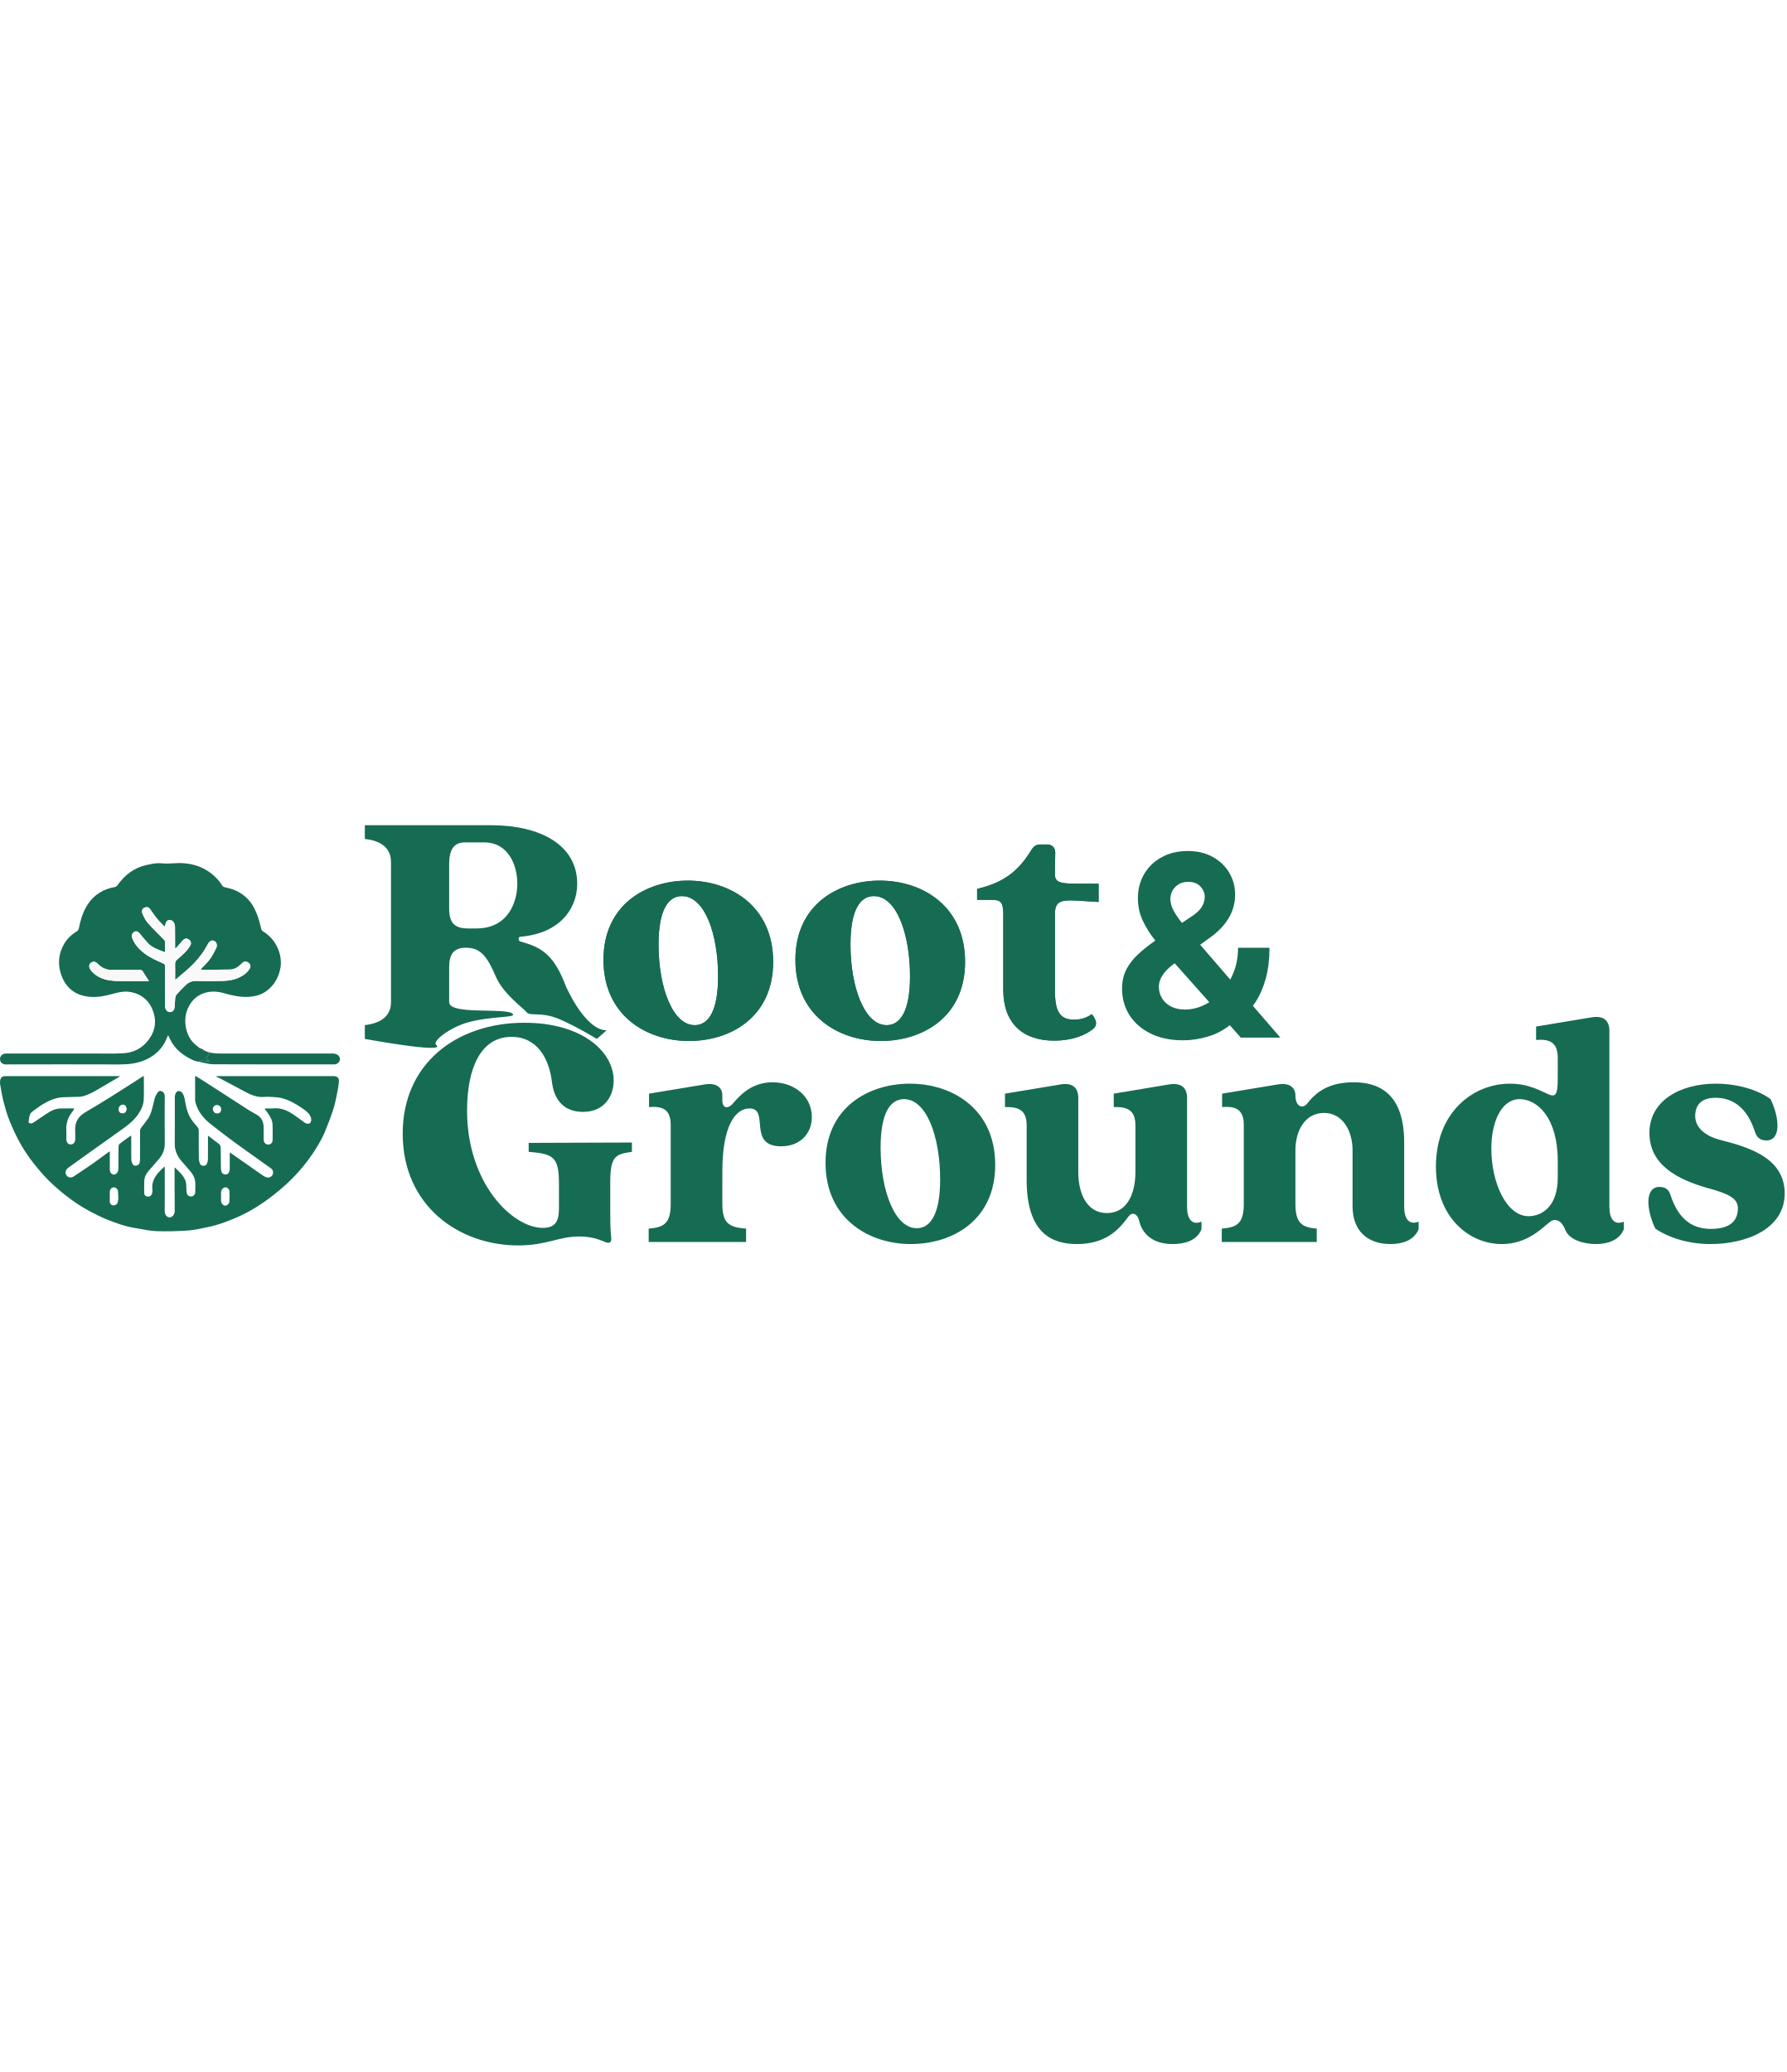
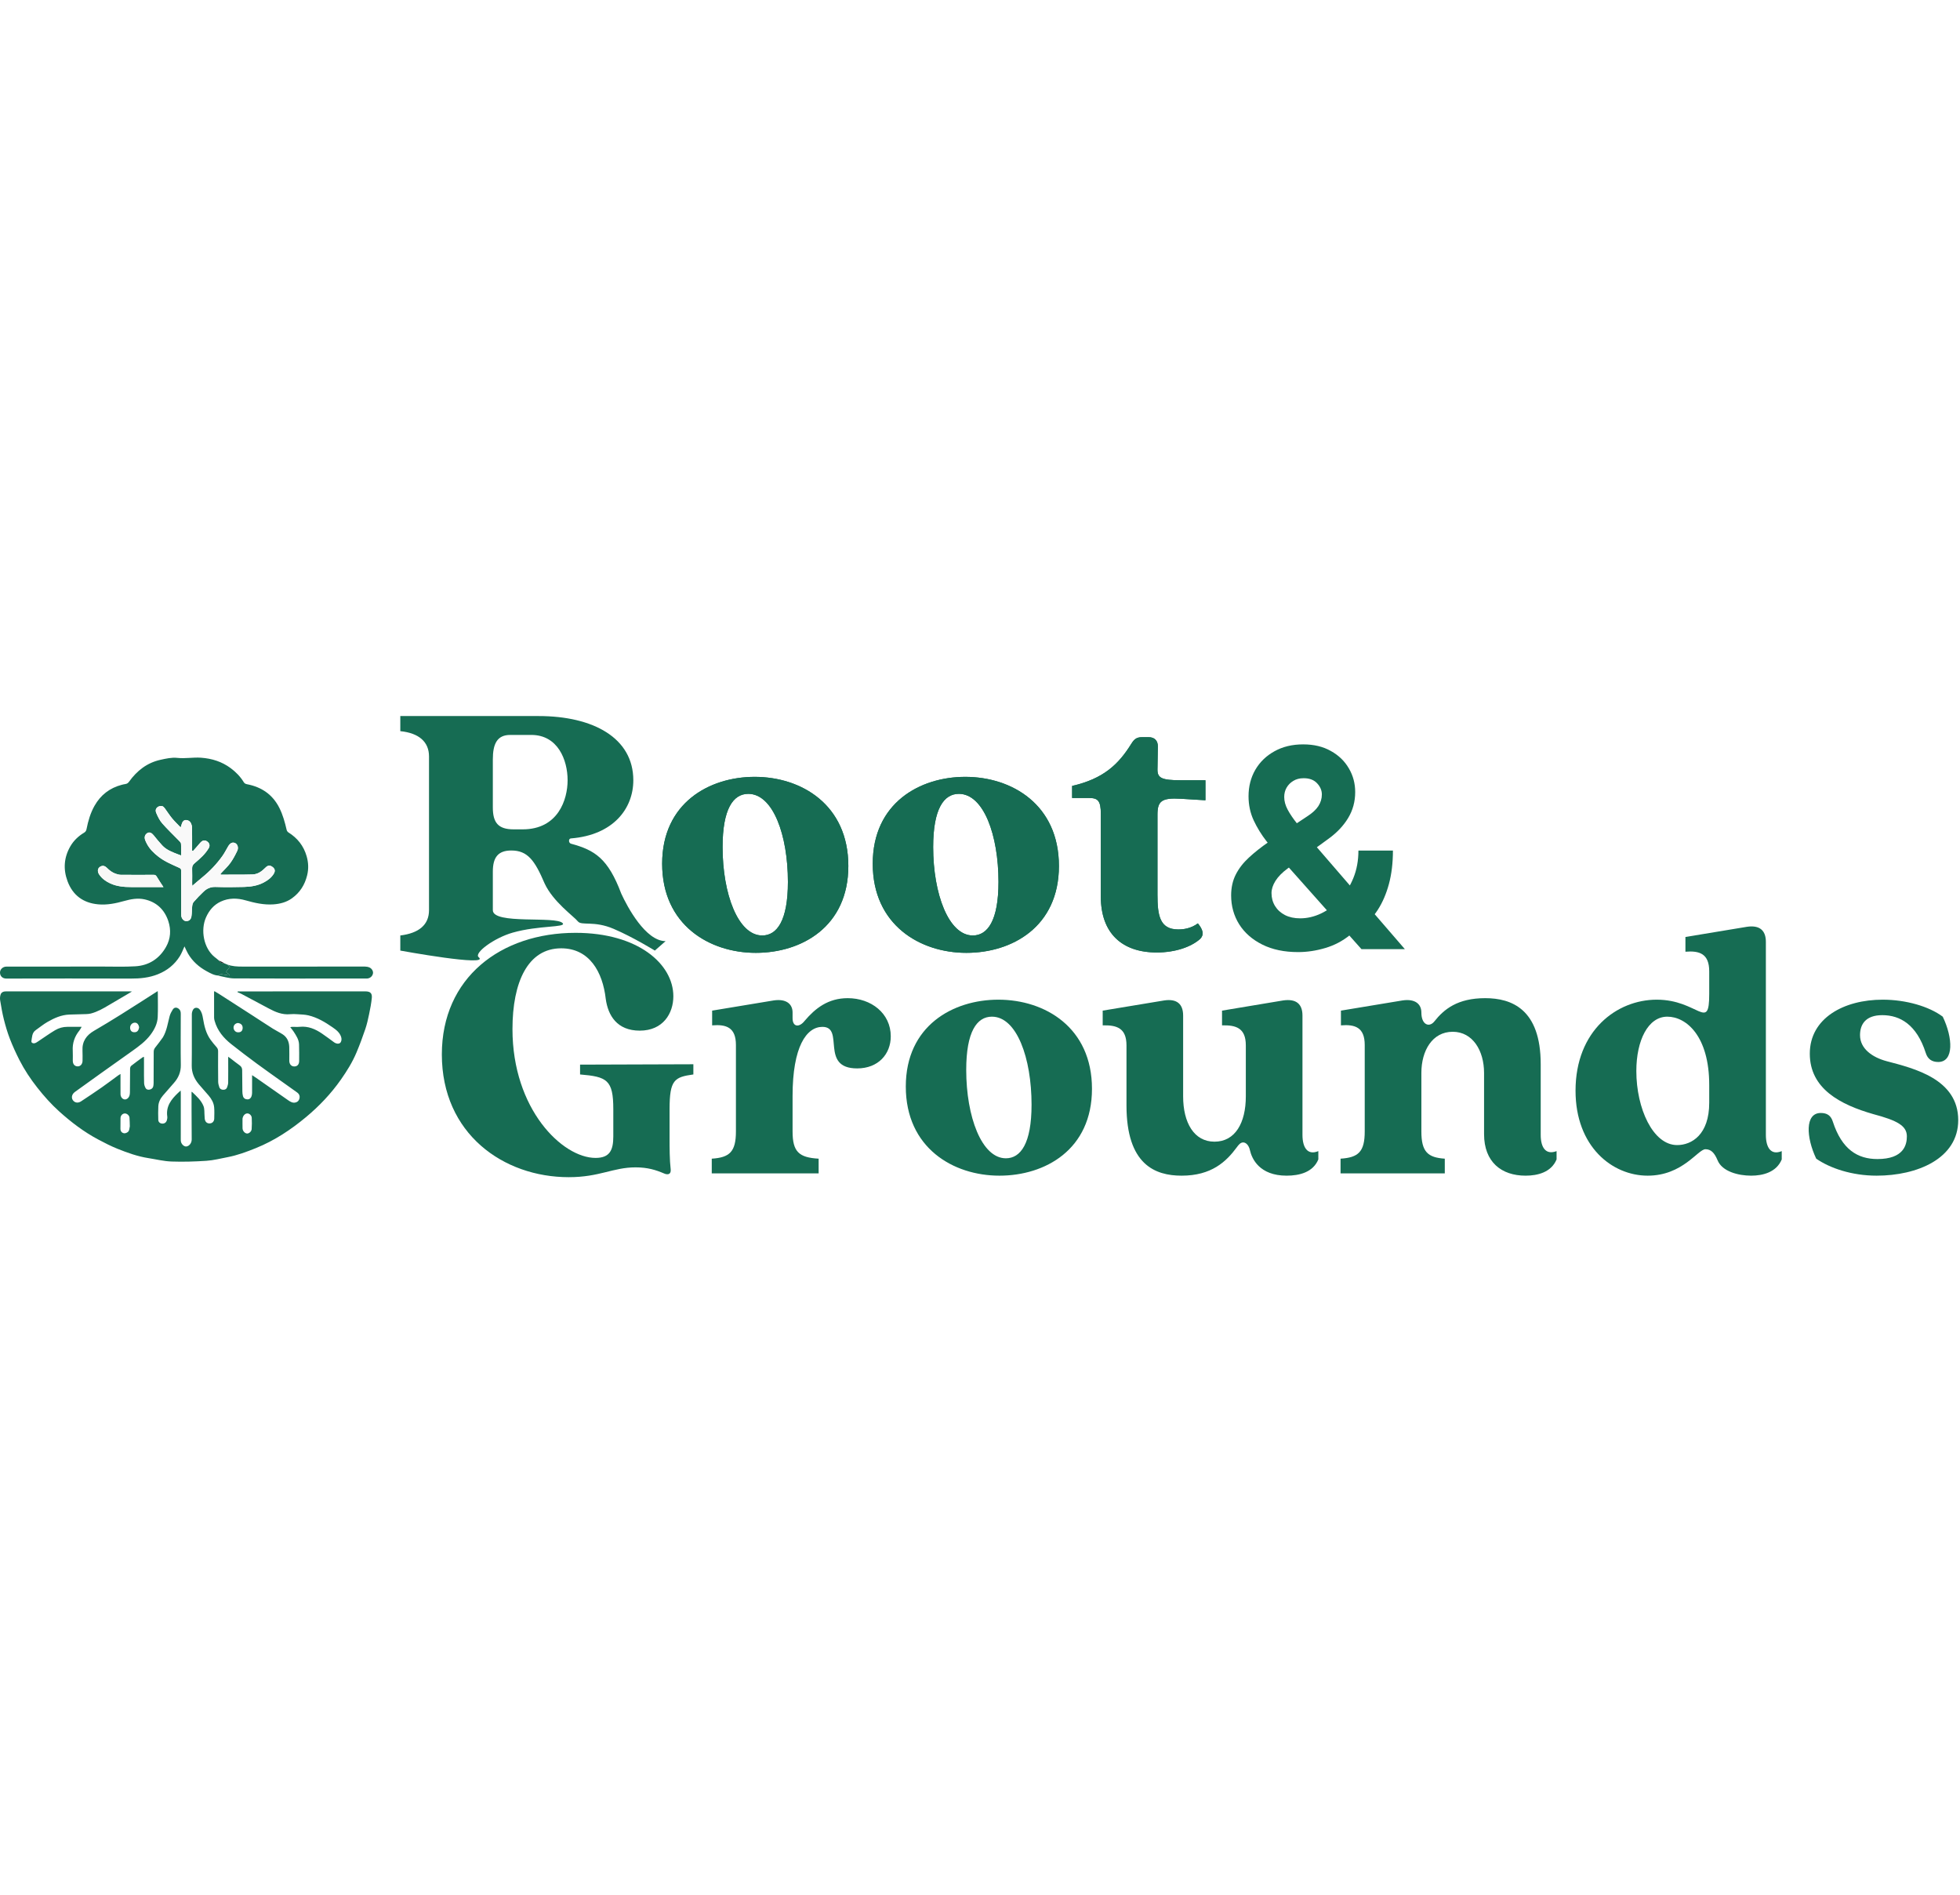
- <svg xmlns="http://www.w3.org/2000/svg" width="100" height="116" viewBox="0 0 1038 245" fill="none">
+ <svg xmlns="http://www.w3.org/2000/svg" width="120" height="116" viewBox="0 0 1038 245" fill="none">
  <path d="M400.272 125.4C375.672 125.4 350.672 110.6 350.672 78.2C350.672 46 375.672 32.2 399.672 32.2C424.472 32.2 449.272 47 449.272 79.4C449.272 111.6 424.472 125.4 400.272 125.4ZM382.672 69.4C382.672 94.2 390.872 116.2 403.672 116.2C411.472 116.2 417.272 108.4 417.272 87.8C417.272 63.2 409.472 41.2 396.272 41.2C388.272 41.2 382.672 49.2 382.672 69.4Z" fill="#166C53" />
  <path d="M511.795 125.4C487.195 125.4 462.195 110.6 462.195 78.2C462.195 46 487.195 32.2 511.195 32.2C535.995 32.2 560.795 47 560.795 79.4C560.795 111.6 535.995 125.4 511.795 125.4ZM494.195 69.4C494.195 94.2 502.395 116.2 515.195 116.2C522.995 116.2 528.795 108.4 528.795 87.8C528.795 63.2 520.995 41.2 507.795 41.2C499.795 41.2 494.195 49.2 494.195 69.4Z" fill="#166C53" />
  <path d="M612.589 125.2C594.189 125.2 582.989 115 582.989 95.6V51.8C582.989 44.8 581.389 43.4 576.789 43.4H567.789V37C584.389 33.2 592.389 25.6 599.189 14.6C600.789 12 602.189 11.2 604.789 11.2H608.389C611.389 11.2 613.189 13 613.189 16L612.989 28.4C612.989 32.8 615.189 34 625.389 34H638.389V44.6L625.389 43.8C615.189 43.2 612.989 45 612.989 52.2V94.6C612.989 105.6 614.189 113 623.989 113C626.589 113 630.589 112.6 634.389 109.8C636.989 113 637.989 115.8 635.389 118.2C630.789 122.2 622.589 125.2 612.589 125.2Z" fill="#166C53" />
  <path d="M687.464 125C680.147 125 673.831 123.676 668.515 121.029C663.2 118.381 659.11 114.793 656.245 110.264C653.415 105.7 652 100.614 652 95.005C652 90.824 652.828 87.114 654.485 83.874C656.142 80.634 658.454 77.656 661.423 74.938C664.391 72.186 667.842 69.451 671.777 66.734L692.331 53.095C694.989 51.388 696.939 49.594 698.181 47.713C699.424 45.797 700.045 43.724 700.045 41.494C700.045 39.369 699.199 37.401 697.508 35.589C695.817 33.778 693.418 32.889 690.312 32.924C688.241 32.924 686.446 33.394 684.927 34.335C683.409 35.241 682.218 36.443 681.355 37.941C680.527 39.404 680.113 41.041 680.113 42.853C680.113 45.082 680.734 47.347 681.976 49.646C683.219 51.945 684.876 54.384 686.947 56.962C689.017 59.505 691.278 62.257 693.729 65.219L744 123.432H721.013L679.077 76.297C676.316 73.127 673.555 69.817 670.793 66.368C668.067 62.884 665.789 59.192 663.959 55.29C662.13 51.353 661.216 47.086 661.216 42.487C661.216 37.296 662.406 32.628 664.788 28.482C667.204 24.337 670.586 21.062 674.935 18.658C679.284 16.219 684.358 15 690.156 15C695.817 15 700.701 16.167 704.808 18.501C708.95 20.8 712.125 23.866 714.334 27.698C716.578 31.496 717.699 35.676 717.699 40.24C717.699 45.291 716.457 49.873 713.972 53.983C711.521 58.059 708.07 61.717 703.617 64.957L681.976 80.686C679.043 82.846 676.868 85.059 675.453 87.323C674.072 89.553 673.382 91.695 673.382 93.751C673.382 96.294 674.003 98.576 675.246 100.596C676.488 102.617 678.249 104.219 680.527 105.404C682.805 106.553 685.48 107.128 688.551 107.128C692.279 107.128 695.955 106.275 699.579 104.568C703.238 102.826 706.551 100.37 709.519 97.2C712.522 93.995 714.921 90.197 716.716 85.808C718.511 81.418 719.408 76.558 719.408 71.228H737.684C737.684 77.778 736.976 83.683 735.561 88.943C734.146 94.169 732.179 98.732 729.659 102.634C727.139 106.501 724.257 109.671 721.013 112.145C719.977 112.807 718.977 113.434 718.01 114.026C717.044 114.618 716.043 115.245 715.007 115.907C711.073 119.112 706.672 121.429 701.805 122.857C696.973 124.286 692.193 125 687.464 125Z" fill="#166C53" />
  <path d="M212 116.2C221.8 115 227.2 110.6 227.2 102.8V21.4C227.2 13.6 221.8 9 212 8V0H285.2C314.2 0 335.4 11.6 335.4 34C335.4 49 324.8 63 302.4 64.8C301 64.8 301 67.2 302.4 67.6C315 71 322 75.4 329 94C332.2 101 341.9 119.2 352.5 119.2L346.8 124.2C346.8 124.2 335.5 117.2 325 112.7C314.5 108.2 307.948 111.2 306 108.7C304.052 106.2 292.885 98.383 288.4 88.6C283.2 76.4 279.4 71.2 270.8 71.2C263.8 71.2 261 74.8 261 82.4V102.8C261 110.6 294.5 105.7 298 109.7C300.045 112.038 285.313 110.767 271.5 114.7C261.677 117.497 250.837 125.507 253.5 127.7C259.909 132.976 212 124.2 212 124.2V116.2ZM261 48.4C261 56.4 263.8 60 272 60H276.8C295.6 60 300.6 44.2 300.6 34C300.6 23.2 295.4 10 281.4 10H270.2C263.2 10 261 14.8 261 23V48.4Z" fill="#166C53" />
  <path d="M400.272 125.4C375.672 125.4 350.672 110.6 350.672 78.2C350.672 46 375.672 32.2 399.672 32.2C424.472 32.2 449.272 47 449.272 79.4C449.272 111.6 424.472 125.4 400.272 125.4ZM382.672 69.4C382.672 94.2 390.872 116.2 403.672 116.2C411.472 116.2 417.272 108.4 417.272 87.8C417.272 63.2 409.472 41.2 396.272 41.2C388.272 41.2 382.672 49.2 382.672 69.4Z" fill="#166C53" />
  <path d="M511.795 125.4C487.195 125.4 462.195 110.6 462.195 78.2C462.195 46 487.195 32.2 511.195 32.2C535.995 32.2 560.795 47 560.795 79.4C560.795 111.6 535.995 125.4 511.795 125.4ZM494.195 69.4C494.195 94.2 502.395 116.2 515.195 116.2C522.995 116.2 528.795 108.4 528.795 87.8C528.795 63.2 520.995 41.2 507.795 41.2C499.795 41.2 494.195 49.2 494.195 69.4Z" fill="#166C53" />
  <path d="M612.589 125.2C594.189 125.2 582.989 115 582.989 95.6V51.8C582.989 44.8 581.389 43.4 576.789 43.4H567.789V37C584.389 33.2 592.389 25.6 599.189 14.6C600.789 12 602.189 11.2 604.789 11.2H608.389C611.389 11.2 613.189 13 613.189 16L612.989 28.4C612.989 32.8 615.189 34 625.389 34H638.389V44.6L625.389 43.8C615.189 43.2 612.989 45 612.989 52.2V94.6C612.989 105.6 614.189 113 623.989 113C626.589 113 630.589 112.6 634.389 109.8C636.989 113 637.989 115.8 635.389 118.2C630.789 122.2 622.589 125.2 612.589 125.2Z" fill="#166C53" />
  <path d="M301.2 244.2C266.6 244.2 234 221.2 234 179.2C234 138.6 265.2 114.8 304.8 114.8C338 114.8 356.6 131.4 356.6 148.4C356.6 157.4 351.2 166.6 338.8 166.6C326.8 166.6 322 158.6 320.8 149.8C319.2 135.6 312.2 123 297.2 123C279.6 123 271.4 140.8 271.4 165.8C271.4 208.2 297.8 234 315.4 234C323 234 324.8 229.8 324.8 222.6V208.2C324.8 192.6 321.4 191 307.2 189.8V184.6L367.2 184.4V189.8C357.2 191.2 354.6 192.6 354.6 208.2V223.6C354.6 228.6 354.6 235 355.2 240.2C355.4 242.6 353.8 243.2 351.6 242.2C347.4 240.4 343 239 336.6 239C324.6 239 317.6 244.2 301.2 244.2Z" fill="#166C53" />
  <path d="M376.941 234.4C386.341 233.8 389.741 230.8 389.741 220V174.2C389.741 164.8 384.541 163.2 377.141 163.8V156L409.741 150.6C416.541 149.6 419.741 152.6 419.741 157V160C419.741 164.8 423.341 165 426.141 161.4C431.741 154.8 438.541 149.4 448.941 149.4C461.341 149.4 471.741 157.4 471.741 169.6C471.741 179 465.141 186.6 453.941 186.6C433.941 186.6 447.541 164.6 435.541 164.6C427.141 164.6 419.741 175 419.741 201.2V220C419.741 230.8 423.141 233.8 433.541 234.4V242.2H376.941V234.4Z" fill="#166C53" />
  <path d="M529.303 243.4C504.703 243.4 479.703 228.6 479.703 196.2C479.703 164 504.703 150.2 528.703 150.2C553.503 150.2 578.303 165 578.303 197.4C578.303 229.6 553.503 243.4 529.303 243.4ZM511.703 187.4C511.703 212.2 519.903 234.2 532.703 234.2C540.503 234.2 546.303 226.4 546.303 205.8C546.303 181.2 538.503 159.2 525.303 159.2C517.303 159.2 511.703 167.2 511.703 187.4Z" fill="#166C53" />
  <path d="M625.777 243.4C611.777 243.4 596.577 237.6 596.577 206.2V174.4C596.577 165.2 591.377 163.6 583.977 163.8V156L616.577 150.6C623.377 149.6 626.577 152.6 626.577 158.6V201.4C626.577 215.4 632.377 225.4 643.177 225.4C654.177 225.4 659.777 215.4 659.777 201.4V174.4C659.777 165.2 654.577 163.6 647.177 163.8V156L679.577 150.6C686.577 149.6 689.777 152.6 689.777 158.6V221.8C689.777 228.4 692.377 232.8 698.177 230.4V234.8C695.377 241.6 688.177 243.4 681.377 243.4C666.977 243.4 662.977 234.4 661.977 230C661.377 227.2 659.777 225.8 658.377 225.8C656.977 225.8 655.977 227 654.977 228.4C649.377 236 641.577 243.4 625.777 243.4Z" fill="#166C53" />
  <path d="M807.948 243.4C795.148 243.4 785.948 236.2 785.948 221.4V189C785.948 177.2 779.948 167.2 769.348 167.2C758.548 167.2 752.748 177.2 752.748 189V220C752.748 230.8 756.148 233.8 765.148 234.4V242.2H709.948V234.4C719.348 233.8 722.748 230.8 722.748 220V174.2C722.748 164.8 717.548 163.2 710.148 163.8V156L742.748 150.6C749.548 149.6 752.748 152.6 752.748 157C752.748 163.6 756.948 165 759.548 161.8C764.748 155.2 771.948 149.4 786.548 149.4C800.548 149.4 815.948 155.2 815.948 184.4V221.8C815.948 228.4 818.548 232.6 824.348 230.4V234.8C821.548 241.6 814.348 243.4 807.948 243.4Z" fill="#166C53" />
  <path d="M872.591 243.4C853.791 243.4 834.391 228 834.391 198.4C834.391 166.6 856.191 150.2 877.391 150.2C899.391 150.2 905.191 167.4 905.191 147.2V135.2C905.191 125.8 899.991 124.2 892.591 124.8V117L925.191 111.6C931.991 110.6 935.191 113.6 935.191 119.6V221.8C935.191 228.4 937.791 232.8 943.591 230.4V234.8C940.791 241.6 933.591 243.4 927.391 243.4C920.591 243.4 911.991 241.2 909.591 235.2C907.991 231.4 906.191 229.4 903.191 229.4C899.191 229.4 891.191 243.4 872.591 243.4ZM866.591 188C866.591 207.8 875.391 227.2 888.191 227.2C895.991 227.2 905.191 221.6 905.191 204.8V195.4C905.191 169.4 892.991 159.2 882.991 159.2C872.791 159.2 866.591 171.8 866.591 188Z" fill="#166C53" />
  <path d="M993.856 243.4C980.656 243.4 969.056 239.4 961.856 234.4C956.456 223 955.856 210.2 964.256 210.2C967.656 210.2 969.656 211.6 970.656 214.8C975.456 229.6 983.856 234.6 994.256 234.6C1008.26 234.6 1009.86 227 1009.86 222.6C1009.86 217 1004.86 214.2 992.056 210.8C974.656 205.8 958.456 197.4 958.456 178.8C958.456 160 976.456 150.2 997.056 150.2C1009.46 150.2 1021.66 153.8 1028.86 159.2C1034.26 170.4 1034.86 183.2 1026.46 183.2C1023.06 183.2 1020.86 181.6 1019.86 178.4C1015.06 163.4 1006.26 158.4 996.856 158.4C988.256 158.4 985.056 163 985.056 169C985.056 176.2 991.656 180.8 999.256 182.8C1013.66 186.6 1037.06 192.2 1037.06 214C1037.06 234.4 1015.26 243.4 993.856 243.4Z" fill="#166C53" />
  <path d="M119.023 131.064C119.1 131.018 119.179 131.015 119.312 131.168C119.521 131.322 119.676 131.365 119.831 131.408C119.948 131.406 120.065 131.403 120.26 131.534C120.902 132.131 121.467 132.595 121.805 132.873C121.429 133.289 120.824 133.853 120.348 134.513C119.561 135.607 119.656 135.74 120.886 136.406C121.206 136.579 121.377 137.038 121.616 137.365C119.958 137.247 118.589 136.93 117.208 136.684C116.963 136.641 116.664 136.895 116.394 137.021C116.121 137.15 115.854 137.291 115.584 137.426C113.327 137.292 111.4 136.194 109.483 135.149C105.391 132.92 101.961 129.911 99.567 125.807C98.836 124.555 98.284 123.194 97.701 121.986C96.925 123.647 96.265 125.522 95.243 127.162C92.448 131.653 88.534 134.762 83.65 136.725C79.021 138.585 74.257 139.041 69.344 139.027C47.343 138.965 25.343 138.97 3.342 139.022C1.302 139.026 0.036 137.702 0.001 135.899C-0.033 134.155 1.481 132.691 3.37 132.689C20.354 132.673 37.337 132.678 54.321 132.663C60.118 132.659 65.931 132.875 71.709 132.523C78.822 132.088 84.365 128.558 87.946 122.226C90.375 117.93 90.672 113.221 89.137 108.582C87.092 102.402 82.789 98.442 76.519 97.068C72.942 96.284 69.331 96.933 65.816 97.927C61.294 99.206 56.699 100.146 51.998 99.713C44.186 98.993 38.563 95.024 35.749 87.424C33.389 81.053 33.875 74.804 37.283 68.94C39.037 65.923 41.562 63.544 44.54 61.764C45.355 61.277 45.667 60.693 45.833 59.847C46.677 55.541 47.895 51.351 50.055 47.527C53.3 41.782 58.12 38.082 64.429 36.424C65.061 36.258 65.701 36.103 66.346 36.012C67.201 35.893 67.789 35.542 68.337 34.776C72.523 28.92 77.912 24.735 84.95 23.178C87.873 22.531 90.964 21.829 93.872 22.151C98.121 22.622 102.284 21.765 106.478 22.066C112.199 22.475 117.521 24.125 122.192 27.613C124.922 29.651 127.296 32.057 129.093 35.019C129.476 35.65 130.018 35.951 130.847 36.109C138.444 37.564 144.359 41.493 147.953 48.644C149.803 52.325 150.883 56.278 151.808 60.285C151.922 60.782 152.307 61.352 152.73 61.615C157.514 64.594 160.824 68.74 162.395 74.243C163.344 77.569 163.509 80.866 162.658 84.341C161.409 89.445 158.815 93.474 154.666 96.477C151.733 98.601 148.333 99.483 144.795 99.728C139.748 100.079 134.891 98.97 130.066 97.595C125.621 96.328 121.157 96.27 116.891 98.261C113.256 99.957 110.776 102.86 109.118 106.581C106.078 113.406 107.914 122.919 113.566 127.541C114.289 128.132 115.052 128.672 115.858 129.395C116.743 130.508 117.758 131.052 119.023 131.064ZM77.729 67.526C79.233 70.445 81.519 72.637 84.061 74.59C87.397 77.154 91.267 78.699 95.03 80.422C95.843 80.795 95.915 81.194 95.915 81.895C95.916 88.64 95.931 95.386 95.943 102.132C95.945 103.263 95.916 104.396 95.974 105.525C96.054 107.086 97.143 108.435 98.348 108.565C99.862 108.729 101.066 107.942 101.376 106.164C101.687 104.377 101.578 102.517 101.779 100.704C101.865 99.929 102.082 99.018 102.566 98.467C104.269 96.53 106.048 94.649 107.925 92.888C109.643 91.277 111.64 90.431 114.129 90.511C119.14 90.673 124.162 90.653 129.174 90.505C132.814 90.397 136.426 89.879 139.731 88.108C141.842 86.977 143.749 85.597 145.011 83.474C145.891 81.993 145.613 80.827 144.223 79.839C142.909 78.905 141.808 79.017 140.528 80.331C138.641 82.268 136.474 83.797 133.762 83.875C128.22 84.035 122.672 83.965 117.127 83.984C117.019 83.984 116.91 83.903 116.647 83.798C116.916 83.471 117.123 83.193 117.355 82.939C118.92 81.227 120.663 79.649 122.01 77.775C123.431 75.798 124.59 73.598 125.644 71.386C126.428 69.741 125.821 67.929 124.62 67.319C123.208 66.601 121.9 67.18 120.828 68.999C119.828 70.696 118.944 72.479 117.809 74.076C114.773 78.344 111.198 82.106 107.148 85.398C105.399 86.82 103.709 88.316 101.828 89.918C101.795 89.31 101.759 88.948 101.759 88.587C101.762 85.989 101.854 83.388 101.747 80.795C101.693 79.477 102.169 78.711 103.136 77.89C105.926 75.52 108.713 73.113 110.593 69.854C111.231 68.746 110.982 67.443 110.013 66.644C108.528 65.417 107.221 65.676 105.833 67.358C104.664 68.775 103.41 70.12 102.194 71.498C102.041 71.422 101.887 71.346 101.734 71.27C101.734 70.451 101.735 69.632 101.733 68.812C101.729 65.544 101.754 62.275 101.696 59.008C101.683 58.286 101.468 57.528 101.182 56.86C100.706 55.748 99.716 55.115 98.594 55.067C97.498 55.021 96.709 55.743 96.354 56.85C96.148 57.496 95.945 58.143 95.677 58.992C94.097 57.331 92.487 55.818 91.091 54.123C89.692 52.426 88.532 50.527 87.209 48.762C86.863 48.301 86.338 47.782 85.825 47.686C84.06 47.358 81.655 48.727 82.751 51.322C83.575 53.274 84.559 55.276 85.926 56.844C88.69 60.015 91.772 62.897 94.7 65.922C95.168 66.406 95.819 66.993 95.859 67.571C96.001 69.601 95.915 71.649 95.915 73.826C95.32 73.612 94.874 73.46 94.434 73.29C91.389 72.107 88.274 71.009 85.951 68.54C84.333 66.82 82.849 64.965 81.362 63.123C80.308 61.815 79.169 61.332 78.137 61.912C76.809 62.658 76.32 63.983 76.843 65.572C77.046 66.19 77.365 66.768 77.729 67.526ZM69.629 90.575C75.254 90.575 80.88 90.575 86.559 90.575C85.275 88.595 84.071 86.855 83.004 85.032C82.588 84.322 82.176 84.076 81.38 84.081C75.59 84.115 69.799 84.123 64.009 84.072C63.098 84.064 62.163 83.799 61.284 83.509C59.444 82.903 57.95 81.718 56.582 80.353C55.74 79.513 54.768 79.057 53.586 79.516C51.701 80.248 51.29 82.147 52.608 84.034C54.08 86.142 56.093 87.58 58.369 88.624C61.868 90.228 65.602 90.568 69.629 90.575Z" fill="#166C53" />
  <path d="M115.643 137.501C115.856 137.291 116.123 137.15 116.396 137.021C116.666 136.895 116.965 136.641 117.21 136.685C118.591 136.93 119.96 137.247 121.618 137.365C121.379 137.038 121.208 136.579 120.888 136.406C119.658 135.74 119.563 135.607 120.35 134.513C120.826 133.853 121.431 133.289 121.807 132.873C121.469 132.595 120.904 132.131 120.338 131.579C122.929 132.567 125.651 132.682 128.402 132.679C150.03 132.661 171.658 132.653 193.286 132.669C194.078 132.67 194.925 132.827 195.65 133.141C196.932 133.697 197.706 135.105 197.54 136.223C197.324 137.667 196.164 138.778 194.641 138.98C194.358 139.018 194.066 139.003 193.779 139.003C170.547 139.003 147.315 139.05 124.083 138.938C121.286 138.925 118.494 138.051 115.643 137.501Z" fill="#166C53" />
  <path d="M118.972 130.988C117.759 131.052 116.744 130.508 115.908 129.467C116.905 129.889 117.913 130.401 118.972 130.988Z" fill="#111111" />
  <path d="M119.785 131.349C119.677 131.365 119.522 131.322 119.359 131.209C119.481 131.19 119.61 131.24 119.785 131.349Z" fill="#111111" />
  <path d="M77.68 67.445C77.364 66.768 77.046 66.19 76.842 65.572C76.319 63.983 76.809 62.658 78.137 61.912C79.168 61.332 80.307 61.815 81.362 63.122C82.849 64.965 84.333 66.82 85.951 68.54C88.274 71.009 91.389 72.107 94.434 73.29C94.874 73.46 95.32 73.612 95.914 73.826C95.914 71.648 96.001 69.601 95.859 67.57C95.819 66.993 95.168 66.406 94.7 65.922C91.772 62.897 88.69 60.014 85.925 56.843C84.558 55.276 83.575 53.274 82.751 51.322C81.655 48.727 84.06 47.358 85.824 47.686C86.338 47.782 86.863 48.301 87.208 48.762C88.532 50.527 89.692 52.426 91.09 54.123C92.487 55.818 94.096 57.331 95.677 58.992C95.945 58.143 96.147 57.496 96.354 56.85C96.709 55.743 97.498 55.021 98.593 55.067C99.716 55.115 100.706 55.748 101.182 56.86C101.468 57.528 101.683 58.286 101.696 59.008C101.754 62.275 101.729 65.544 101.733 68.812C101.734 69.632 101.733 70.451 101.733 71.27C101.887 71.346 102.04 71.422 102.194 71.497C103.41 70.12 104.664 68.775 105.833 67.358C107.22 65.676 108.528 65.417 110.013 66.643C110.982 67.443 111.231 68.746 110.592 69.854C108.713 73.113 105.926 75.52 103.135 77.89C102.169 78.711 101.693 79.477 101.747 80.795C101.853 83.388 101.762 85.989 101.759 88.587C101.759 88.948 101.795 89.31 101.828 89.918C103.709 88.316 105.399 86.82 107.148 85.398C111.198 82.106 114.772 78.344 117.808 74.076C118.944 72.479 119.828 70.696 120.828 68.999C121.9 67.18 123.208 66.601 124.62 67.319C125.821 67.929 126.427 69.741 125.643 71.386C124.59 73.598 123.43 75.798 122.01 77.775C120.663 79.649 118.92 81.227 117.355 82.939C117.123 83.193 116.916 83.471 116.647 83.798C116.91 83.903 117.019 83.984 117.127 83.984C122.672 83.965 128.22 84.035 133.762 83.875C136.473 83.797 138.641 82.268 140.527 80.331C141.807 79.017 142.909 78.905 144.223 79.839C145.612 80.827 145.89 81.993 145.01 83.474C143.749 85.597 141.841 86.977 139.731 88.108C136.425 89.879 132.814 90.397 129.174 90.505C124.162 90.653 119.139 90.673 114.129 90.511C111.64 90.431 109.642 91.277 107.925 92.888C106.048 94.649 104.269 96.53 102.566 98.467C102.082 99.018 101.865 99.929 101.779 100.704C101.577 102.517 101.687 104.377 101.376 106.164C101.066 107.942 99.862 108.729 98.348 108.565C97.142 108.435 96.054 107.086 95.974 105.525C95.916 104.396 95.945 103.263 95.943 102.131C95.931 95.386 95.916 88.64 95.915 81.895C95.915 81.194 95.843 80.795 95.03 80.422C91.266 78.699 87.397 77.154 84.06 74.59C81.519 72.637 79.233 70.445 77.68 67.445ZM116.629 83.944C116.583 83.942 116.537 83.939 116.491 83.936C116.513 83.96 116.535 83.983 116.629 83.944Z" fill="#F9F9F9" />
  <path d="M69.506 90.575C65.602 90.568 61.868 90.228 58.369 88.624C56.093 87.58 54.08 86.142 52.608 84.034C51.29 82.147 51.702 80.248 53.587 79.516C54.768 79.057 55.741 79.513 56.582 80.353C57.95 81.718 59.444 82.903 61.284 83.509C62.163 83.799 63.098 84.064 64.01 84.072C69.799 84.123 75.59 84.115 81.381 84.081C82.176 84.076 82.588 84.322 83.004 85.032C84.071 86.855 85.275 88.595 86.559 90.575C80.88 90.575 75.255 90.575 69.506 90.575Z" fill="#F8F8F6" />
  <path d="M116.593 83.976C116.535 83.984 116.512 83.96 116.49 83.936C116.537 83.939 116.583 83.942 116.593 83.976Z" fill="#101010" />
  <path d="M86.297 170.099C88.345 166.59 88.84 162.677 89.842 158.922C90.174 157.68 90.824 156.491 91.51 155.396C92.049 154.538 92.999 154.167 93.997 154.616C94.974 155.057 95.597 155.87 95.696 156.987C95.758 157.694 95.726 158.411 95.726 159.123C95.724 167.673 95.626 176.225 95.759 184.773C95.818 188.567 94.488 191.614 92.075 194.333C90.124 196.53 88.184 198.738 86.278 200.976C84.868 202.632 83.925 204.544 83.845 206.766C83.759 209.138 83.719 211.518 83.827 213.886C83.883 215.113 84.843 215.805 86.004 215.829C87.152 215.853 88.039 215.201 88.378 214.042C88.561 213.415 88.674 212.705 88.583 212.067C87.812 206.66 90.698 203.004 94.225 199.641C94.659 199.226 95.111 198.83 95.675 198.315C95.702 198.879 95.742 199.319 95.742 199.759C95.739 207.932 95.729 216.105 95.734 224.278C95.734 224.77 95.748 225.3 95.917 225.748C96.465 227.2 97.773 228.126 98.845 227.916C100.367 227.617 101.531 226.038 101.525 224.209C101.507 218.97 101.466 213.731 101.446 208.492C101.434 205.35 101.443 202.209 101.443 199.038C101.514 199.043 101.666 199.006 101.73 199.066C104.078 201.285 106.547 203.49 107.769 206.547C108.399 208.124 108.166 210.057 108.334 211.828C108.408 212.603 108.364 213.433 108.632 214.137C109.129 215.444 110.253 215.934 111.612 215.649C112.652 215.431 113.438 214.462 113.459 213.21C113.493 211.199 113.597 209.174 113.413 207.18C113.195 204.809 112.025 202.784 110.522 200.999C108.808 198.964 106.985 197.024 105.284 194.979C102.912 192.126 101.486 188.956 101.538 185.051C101.66 175.999 101.546 166.945 101.591 157.892C101.595 157.038 101.876 156.07 102.334 155.359C103.092 154.179 104.766 154.246 105.668 155.305C106.865 156.708 107.216 158.41 107.502 160.115C108.182 164.161 109.097 168.108 111.552 171.478C112.516 172.799 113.56 174.067 114.65 175.283C115.238 175.939 115.509 176.589 115.505 177.485C115.48 182.892 115.477 188.299 115.544 193.705C115.556 194.669 115.845 195.659 116.159 196.583C116.488 197.552 117.345 197.915 118.301 197.909C119.233 197.903 119.999 197.498 120.3 196.544C120.547 195.765 120.824 194.949 120.834 194.146C120.886 190.123 120.856 186.099 120.854 182.076C120.854 181.624 120.854 181.172 120.854 180.407C121.493 180.872 121.931 181.178 122.356 181.503C123.876 182.665 125.362 183.878 126.922 184.981C127.858 185.642 128.249 186.456 128.251 187.59C128.257 191.32 128.292 195.05 128.355 198.779C128.369 199.603 128.454 200.45 128.666 201.242C128.988 202.443 129.969 202.995 131.084 203C132.135 203.006 132.912 202.325 133.228 201.268C133.393 200.719 133.491 200.128 133.496 199.555C133.522 196.499 133.508 193.443 133.508 190.171C134.268 190.677 134.958 191.116 135.627 191.584C141.259 195.526 146.875 199.491 152.527 203.402C153.733 204.238 155.018 205.079 156.622 204.614C157.811 204.269 158.476 203.395 158.658 202.202C158.836 201.034 158.37 200.067 157.42 199.385C155.069 197.696 152.703 196.029 150.348 194.346C145.566 190.928 140.749 187.56 136.019 184.07C131.455 180.703 126.931 177.274 122.483 173.749C118.425 170.534 115.148 166.664 113.684 161.485C113.528 160.931 113.384 160.348 113.381 159.777C113.357 155.252 113.368 150.726 113.373 146.201C113.373 146.085 113.432 145.969 113.513 145.667C114.369 146.178 115.183 146.635 115.969 147.139C121.729 150.836 127.488 154.538 133.24 158.25C136.996 160.673 140.723 163.143 144.498 165.536C146.182 166.603 147.997 167.456 149.671 168.537C152.023 170.057 153.071 172.412 153.185 175.162C153.288 177.631 153.19 180.107 153.209 182.58C153.222 184.355 154.256 185.528 155.782 185.562C157.388 185.599 158.411 184.56 158.43 182.705C158.459 179.772 158.461 176.837 158.372 173.906C158.292 171.293 156.855 169.214 155.518 167.127C155.014 166.339 154.386 165.633 153.715 164.759C154.143 164.687 154.439 164.597 154.737 164.594C156.094 164.577 157.462 164.694 158.807 164.563C163.189 164.138 166.962 165.724 170.484 168.128C172.697 169.638 174.846 171.245 177.006 172.833C177.983 173.551 179.336 173.718 180.075 173.141C180.823 172.557 181.057 171.182 180.697 170.028C179.926 167.554 177.995 166.139 176.05 164.788C172.123 162.06 168.018 159.625 163.34 158.515C161.442 158.064 159.44 158.037 157.48 157.901C156.21 157.812 154.921 157.767 153.658 157.89C149.476 158.296 145.833 156.743 142.264 154.822C137.478 152.246 132.68 149.695 127.878 147.149C127.207 146.793 126.488 146.531 125.791 146.226C125.824 146.091 125.856 145.957 125.889 145.823C126.611 145.823 127.333 145.823 128.055 145.823C149.893 145.818 171.731 145.812 193.569 145.81C196.052 145.81 197.154 146.785 196.909 149.272C196.625 152.156 196.07 155.022 195.477 157.863C194.92 160.537 194.327 163.227 193.452 165.805C192.032 169.992 190.492 174.148 188.778 178.218C186.633 183.309 183.73 187.975 180.568 192.483C175.31 199.978 169.087 206.532 162.106 212.351C153.995 219.112 145.286 224.866 135.485 228.816C130.601 230.785 125.69 232.622 120.515 233.605C116.8 234.311 113.094 235.278 109.345 235.528C103.181 235.941 96.976 236.127 90.805 235.906C86.714 235.76 82.653 234.74 78.579 234.105C72.896 233.22 67.503 231.281 62.196 229.152C58.699 227.75 55.32 226.009 51.984 224.234C44.436 220.217 37.667 215.069 31.296 209.323C27.06 205.504 23.295 201.262 19.771 196.793C16.165 192.219 12.933 187.356 10.28 182.145C8.422 178.494 6.709 174.746 5.228 170.922C3.943 167.606 2.938 164.158 2.063 160.702C1.221 157.376 0.643 153.974 0.085 150.582C-0.082 149.565 -0.005 148.393 0.336 147.43C0.792 146.141 1.994 145.796 3.314 145.798C17.667 145.811 32.02 145.803 46.373 145.802C53.776 145.801 61.179 145.8 68.581 145.803C68.934 145.803 69.286 145.841 69.895 145.877C65.68 148.353 61.684 150.675 57.714 153.043C54.659 154.865 51.584 156.64 48.118 157.53C47.332 157.732 46.502 157.803 45.689 157.832C42.733 157.939 39.776 157.991 36.819 158.084C32.542 158.217 28.739 159.922 25.115 162.007C22.947 163.255 20.991 164.883 18.928 166.323C16.898 167.738 16.979 170.057 16.64 172.129C16.492 173.038 17.48 173.452 18.305 173.274C18.951 173.136 19.557 172.709 20.13 172.331C23.147 170.343 26.08 168.212 29.179 166.368C31.147 165.196 33.383 164.568 35.73 164.581C38.151 164.594 40.572 164.583 43.242 164.583C42.785 165.342 42.5 165.973 42.08 166.49C39.528 169.63 38.279 173.185 38.527 177.293C38.633 179.046 38.53 180.812 38.549 182.572C38.569 184.398 39.579 185.518 41.169 185.523C42.642 185.528 43.715 184.258 43.714 182.501C43.712 180.741 43.774 178.977 43.684 177.221C43.431 172.299 45.757 169.029 49.812 166.671C54.576 163.902 59.289 161.038 63.962 158.112C70.454 154.048 76.887 149.888 83.52 145.657C83.549 146.176 83.591 146.567 83.59 146.958C83.586 151.108 83.714 155.264 83.523 159.404C83.361 162.927 81.801 165.987 79.716 168.774C77.075 172.306 73.584 174.838 70.075 177.346C64.474 181.351 58.846 185.317 53.241 189.316C48.711 192.547 44.186 195.787 39.681 199.054C37.809 200.412 37.562 202.59 39.05 203.946C40.05 204.856 41.508 204.975 42.911 204.053C46.612 201.62 50.297 199.16 53.932 196.625C56.839 194.598 59.661 192.443 62.526 190.352C62.878 190.096 63.261 189.885 63.812 189.539C63.812 191.751 63.812 193.79 63.812 195.829C63.813 197.296 63.793 198.763 63.822 200.23C63.852 201.715 64.773 202.87 65.994 203.025C67.106 203.166 68.321 202.149 68.635 200.76C68.753 200.237 68.804 199.688 68.808 199.15C68.837 195.001 68.825 190.852 68.889 186.704C68.897 186.192 69.136 185.501 69.507 185.207C71.459 183.661 73.486 182.213 75.495 180.743C75.646 180.632 75.862 180.614 76.254 180.485C76.254 182.492 76.251 184.36 76.255 186.228C76.263 188.952 76.218 191.679 76.32 194.4C76.353 195.26 76.653 196.181 77.07 196.938C77.549 197.81 78.475 198.055 79.431 197.784C80.351 197.523 81.031 196.95 81.2 195.931C81.288 195.398 81.349 194.854 81.352 194.314C81.382 188.824 81.414 183.333 81.4 177.843C81.397 176.859 81.689 176.136 82.324 175.378C83.715 173.714 84.963 171.926 86.297 170.099ZM128.437 213.186C128.437 214.899 128.402 216.613 128.449 218.325C128.486 219.704 129.648 220.992 130.822 221.076C131.833 221.147 133.181 220.042 133.273 218.762C133.417 216.773 133.434 214.761 133.318 212.77C133.24 211.444 132.08 210.439 131.019 210.435C129.818 210.43 128.703 211.527 128.437 213.186ZM68.749 217.249C68.696 215.708 68.716 214.161 68.569 212.63C68.452 211.417 67.115 210.371 66.026 210.452C64.801 210.544 63.842 211.604 63.817 212.964C63.784 214.841 63.786 216.719 63.784 218.596C63.782 219.935 64.609 220.802 65.731 220.949C66.457 221.045 67.51 220.575 67.998 219.994C68.508 219.385 68.517 218.339 68.749 217.249ZM73.679 164.769C73.318 163.053 72.457 162.246 71.147 162.397C69.925 162.538 68.949 163.624 68.909 164.888C68.862 166.367 69.579 167.312 70.838 167.431C72.457 167.584 73.414 166.754 73.679 164.769ZM125.964 162.551C124.614 162.72 123.704 163.682 123.681 164.964C123.661 166.137 124.552 167.267 125.633 167.437C127.252 167.692 128.314 166.979 128.485 165.522C128.678 163.883 127.795 162.743 125.964 162.551Z" fill="#166C53" />
</svg>
